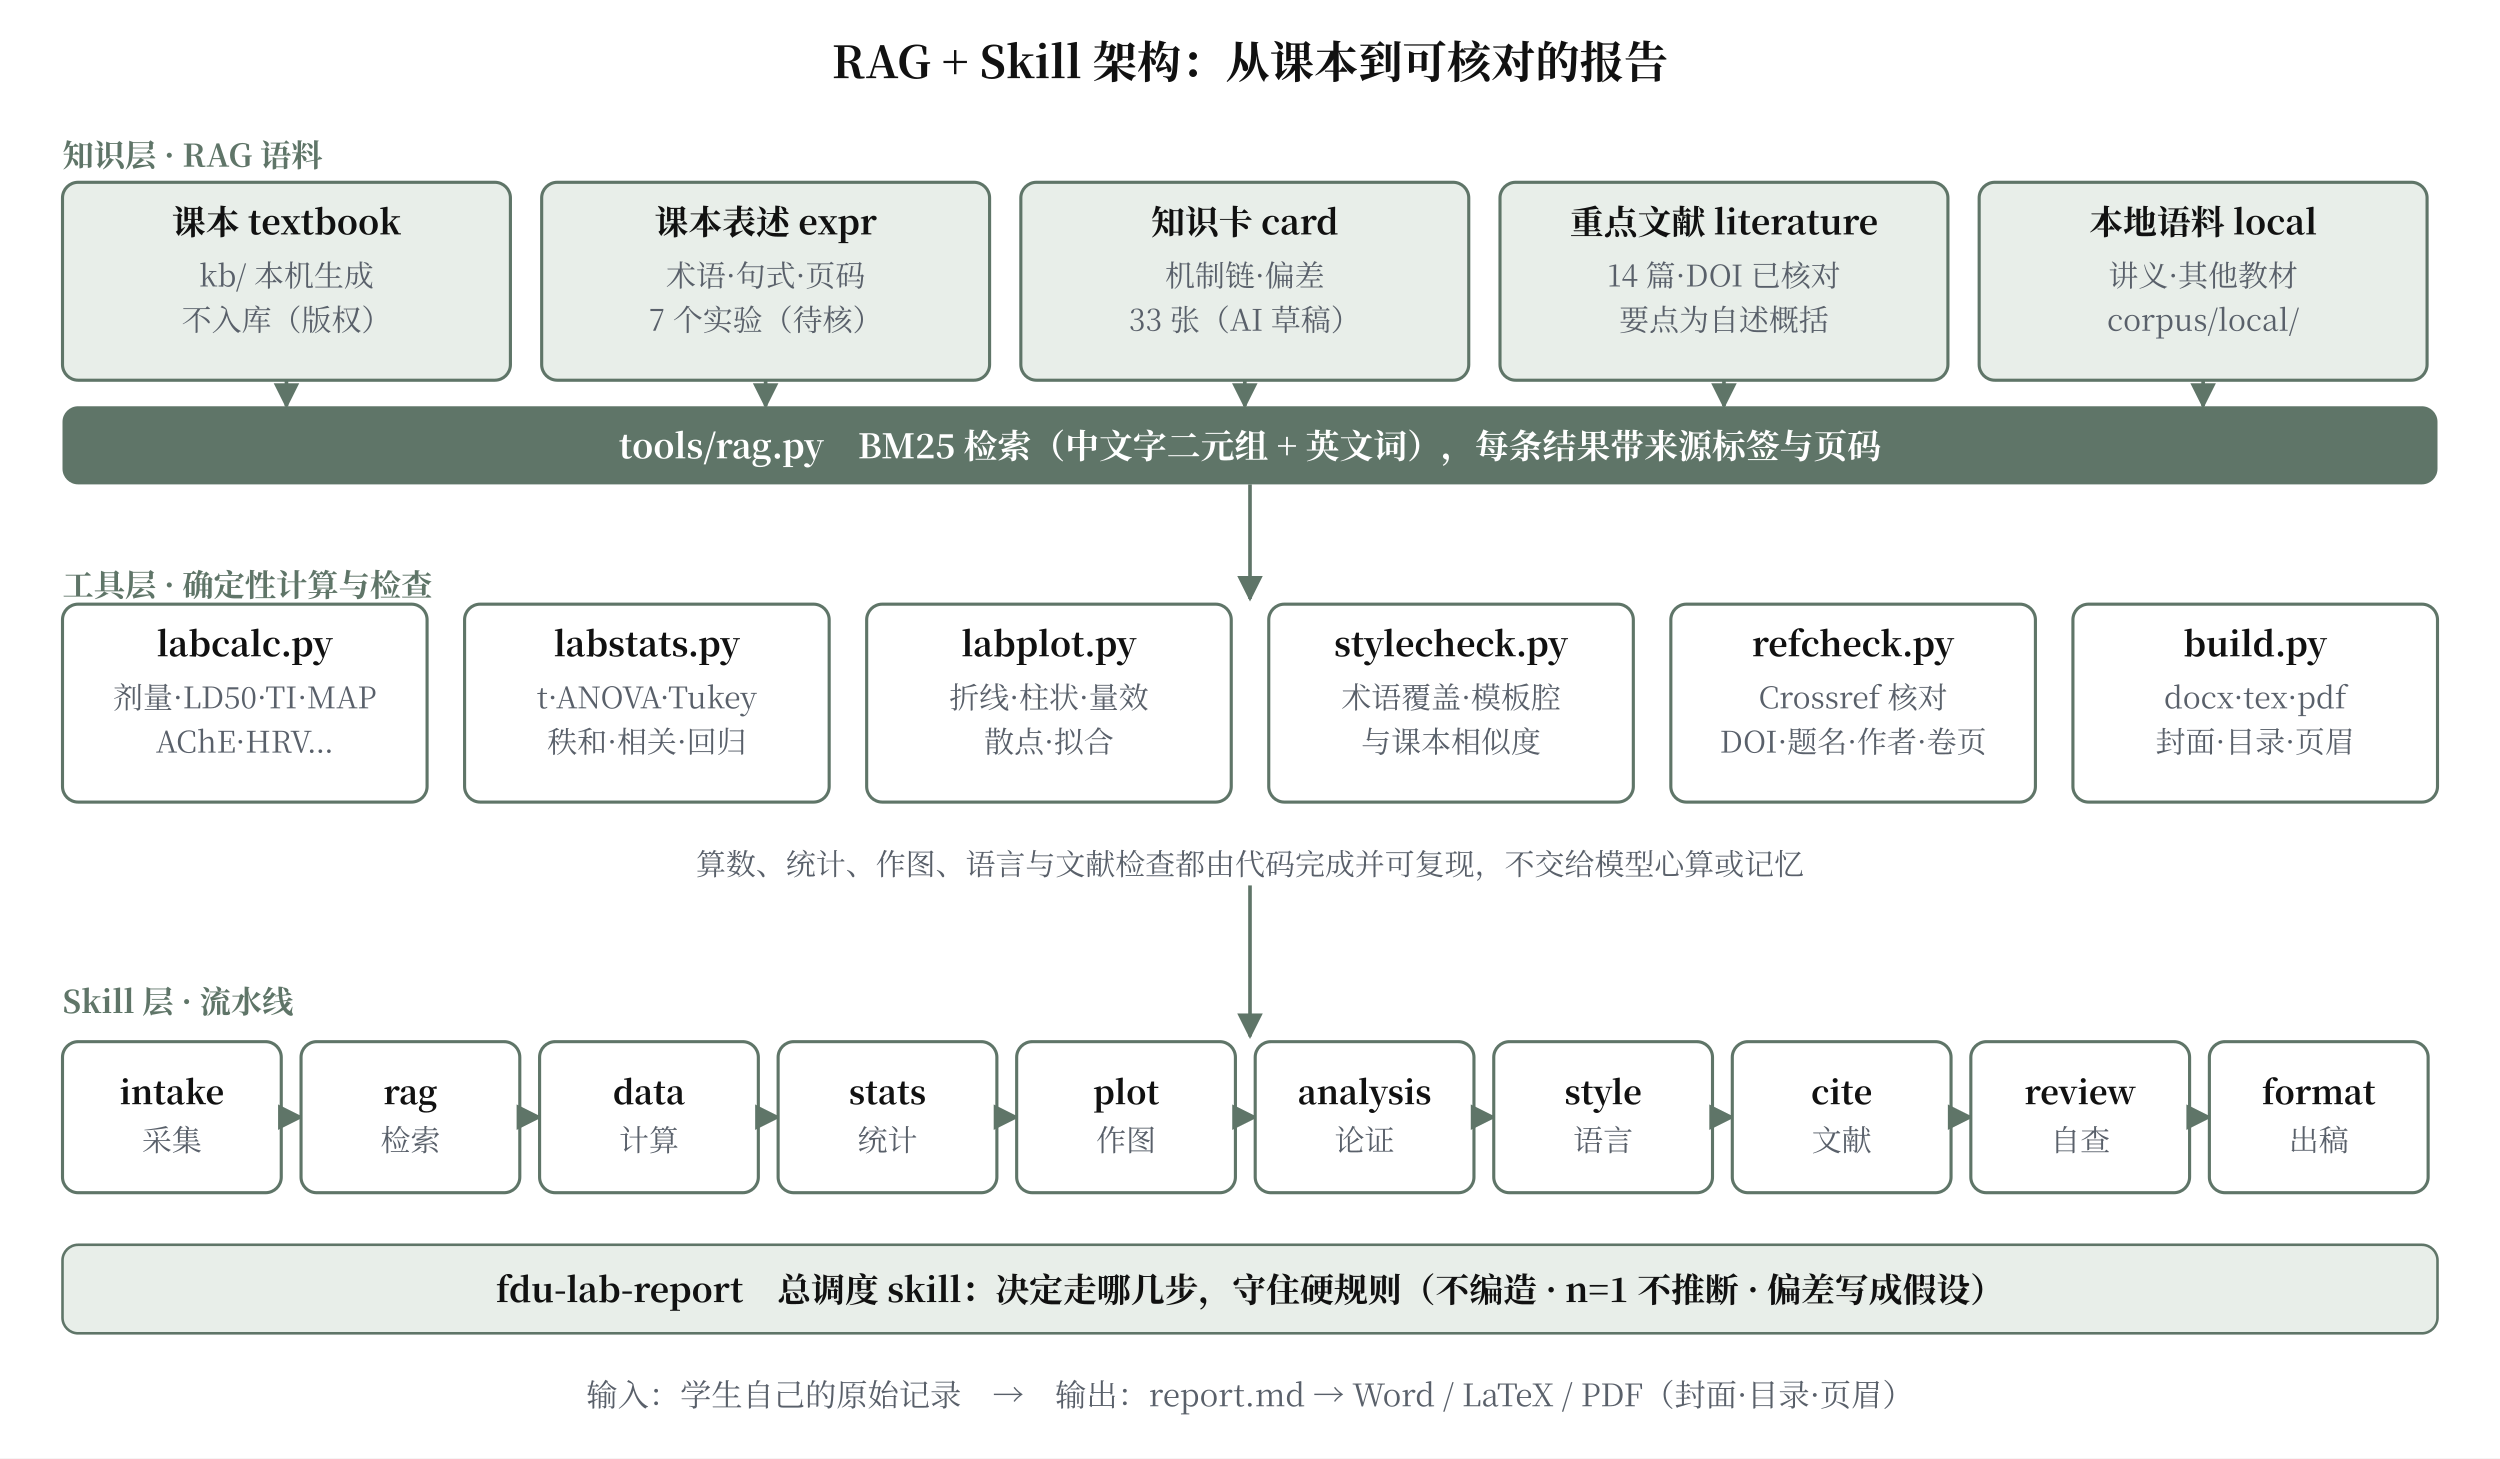
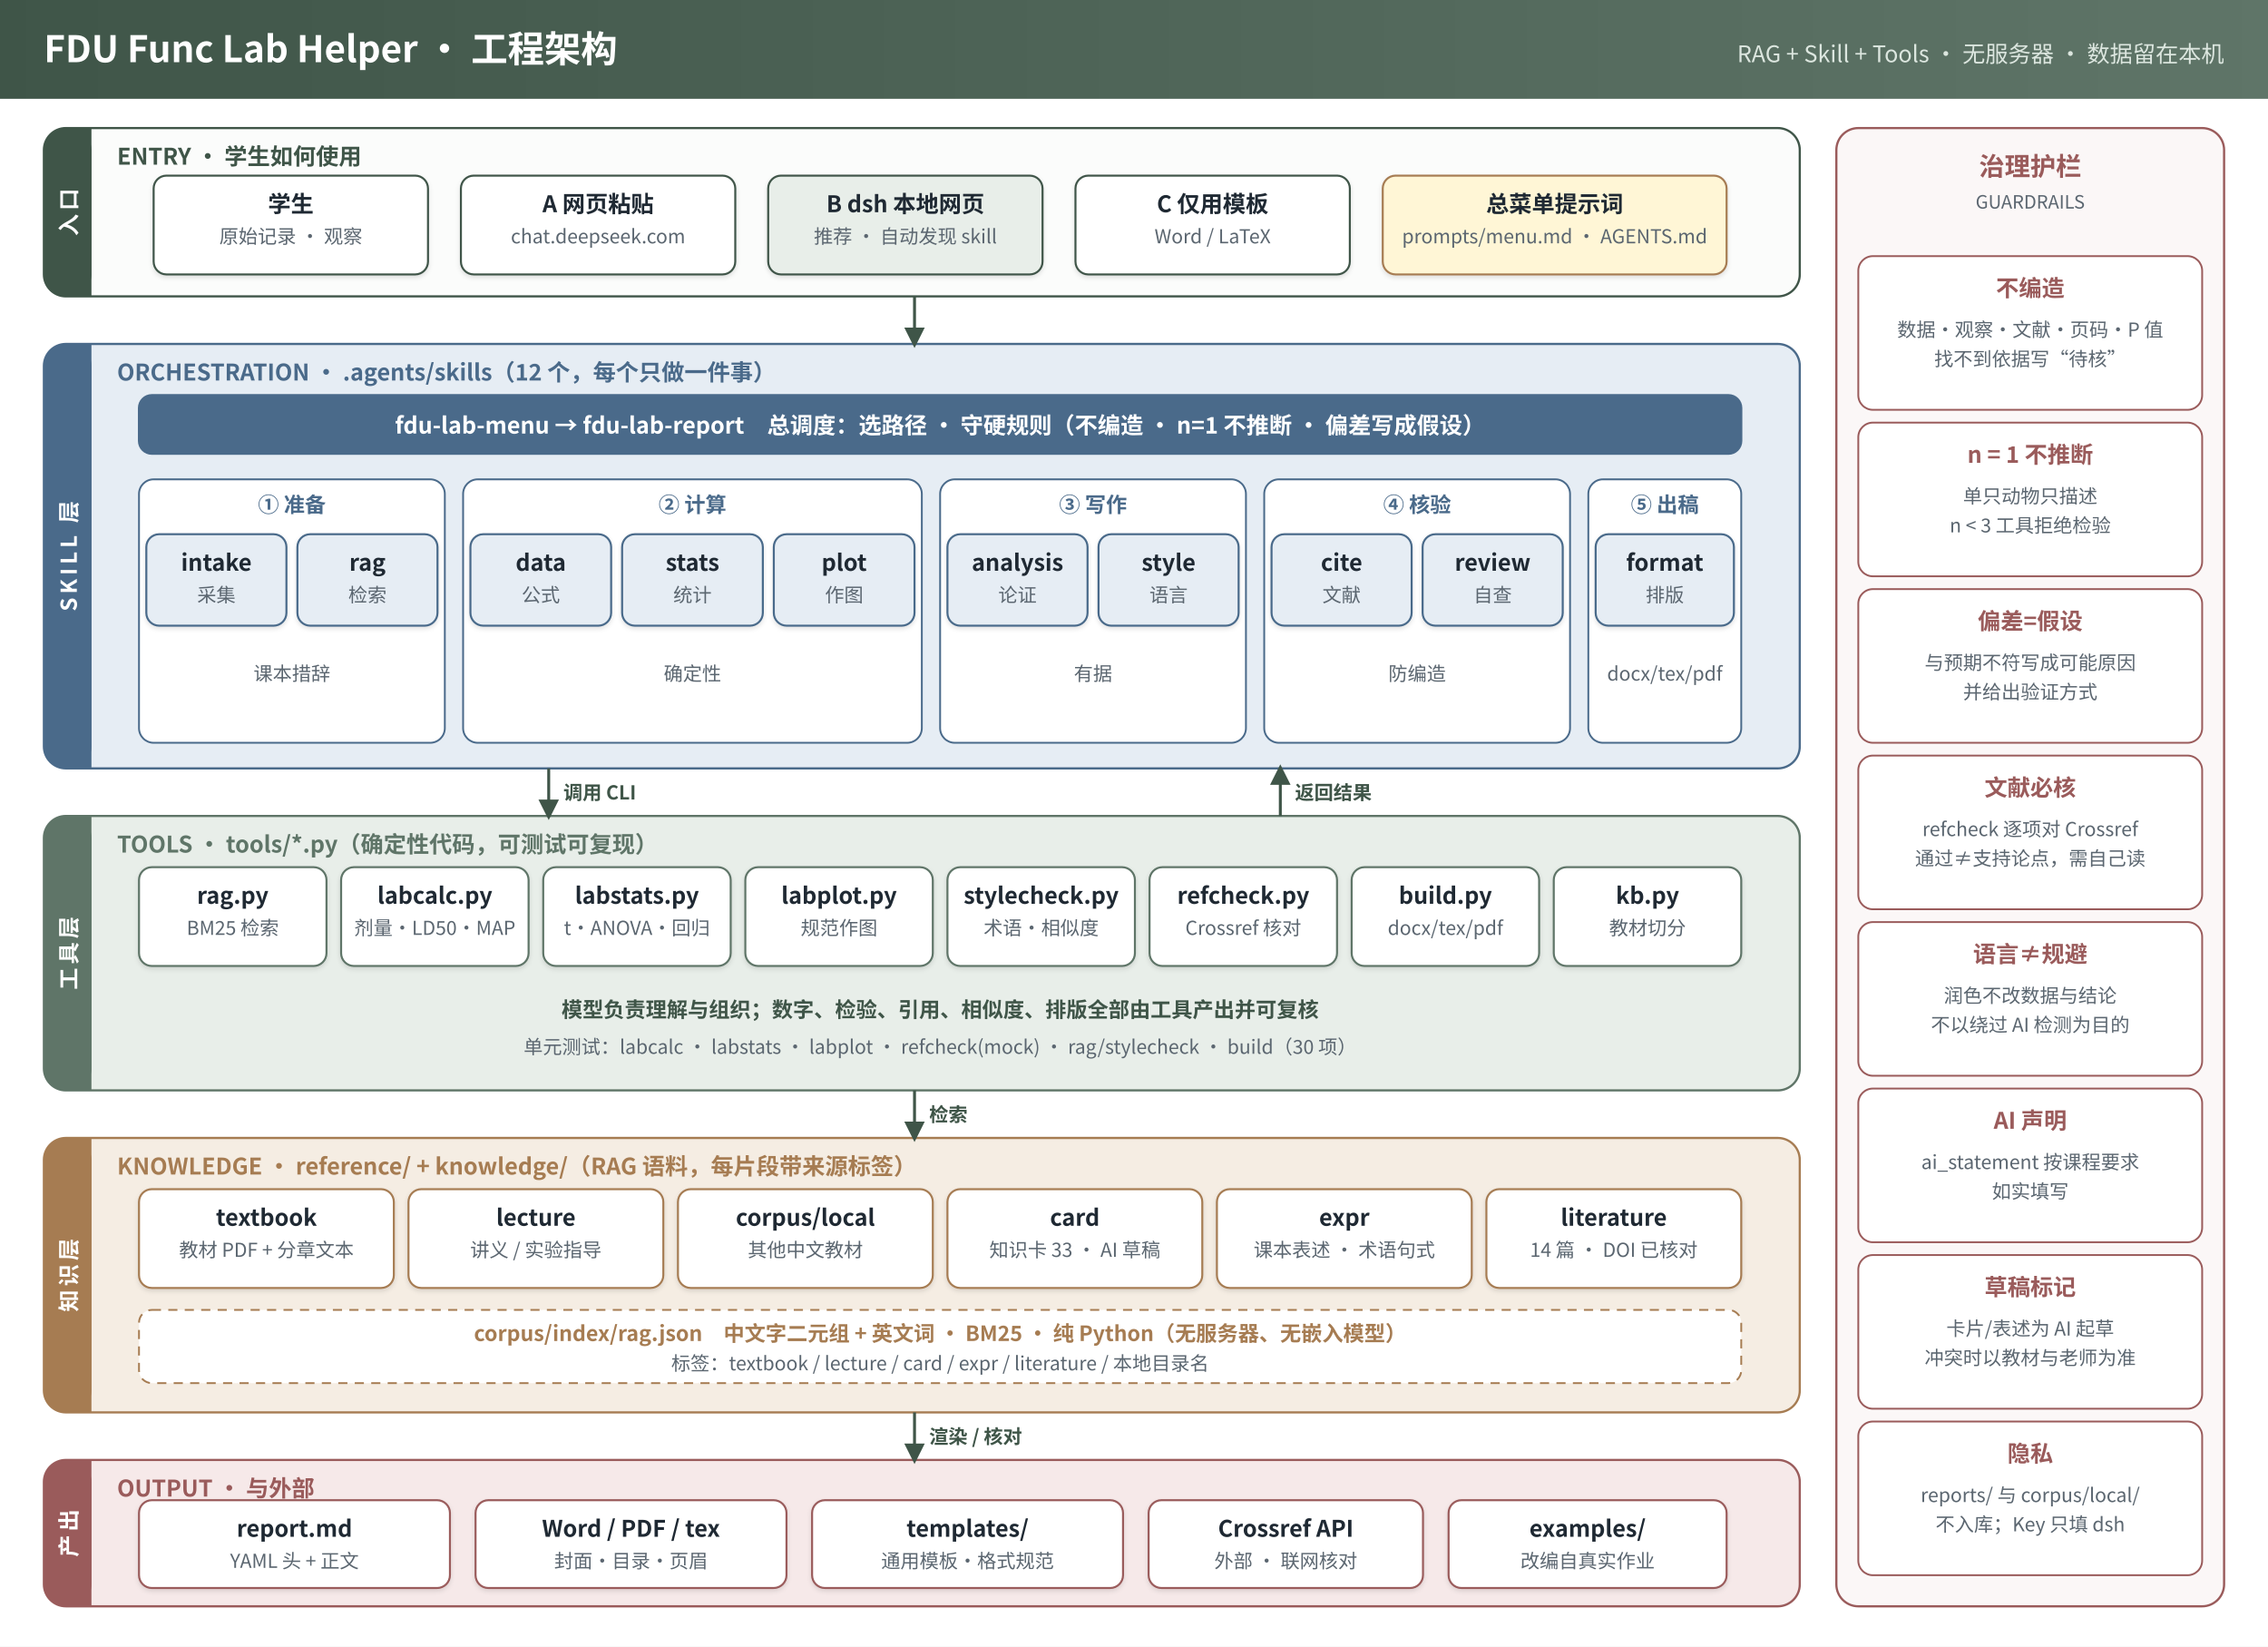
- <svg xmlns="http://www.w3.org/2000/svg" viewBox="0 0 960 560" font-family="'Noto Serif CJK SC','Songti SC','SimSun',serif" font-size="13">
+ <svg xmlns="http://www.w3.org/2000/svg" viewBox="0 0 1240 900" font-family="'Noto Sans CJK SC','PingFang SC','Microsoft YaHei',sans-serif">
  <defs>
-     <marker id="ar" viewBox="0 0 10 10" refX="9" refY="5" markerWidth="7" markerHeight="7" orient="auto">
-       <path d="M0 0L10 5L0 10z" fill="#5F7568" />
+     <marker id="ar" viewBox="0 0 10 10" refX="8" refY="5" markerWidth="7" markerHeight="7" orient="auto">
+       <path d="M0 0L10 5L0 10z" fill="#3F5548" />
    </marker>
+     <filter id="sh" x="-5%" y="-5%" width="110%" height="120%">
+       <feDropShadow dx="0" dy="1.2" stdDeviation="1.2" flood-color="#000" flood-opacity="0.12" />
+     </filter>
+     <linearGradient id="hd" x1="0" x2="1">
+       <stop offset="0" stop-color="#3F5548" />
+       <stop offset="1" stop-color="#5F7568" />
+     </linearGradient>
  </defs>
-   <rect width="960" height="560" fill="#fff" />
-   <text x="480" y="30" text-anchor="middle" font-size="17" font-weight="700" fill="#111">RAG + Skill 架构：从课本到可核对的报告</text>
-   <text x="24" y="64" font-size="12" font-weight="700" fill="#5F7568">知识层 · RAG 语料</text>
-   <text x="24" y="229" font-size="12" font-weight="700" fill="#5F7568">工具层 · 确定性计算与检查</text>
-   <text x="24" y="389" font-size="12" font-weight="700" fill="#5F7568">Skill 层 · 流水线</text>
-   <rect x="24" y="70" width="172" height="76" rx="6" fill="#E8EEE9" stroke="#5F7568" stroke-width="1.2" />
-   <text x="110.0" y="90" text-anchor="middle" font-weight="700" fill="#111">课本 textbook</text>
-   <text x="110.0" y="110" text-anchor="middle" font-size="11.5" fill="#59606A">kb/ 本机生成</text>
-   <text x="110.0" y="127" text-anchor="middle" font-size="11.5" fill="#59606A">不入库（版权）</text>
-   <rect x="208" y="70" width="172" height="76" rx="6" fill="#E8EEE9" stroke="#5F7568" stroke-width="1.2" />
-   <text x="294.0" y="90" text-anchor="middle" font-weight="700" fill="#111">课本表述 expr</text>
-   <text x="294.0" y="110" text-anchor="middle" font-size="11.5" fill="#59606A">术语·句式·页码</text>
-   <text x="294.0" y="127" text-anchor="middle" font-size="11.5" fill="#59606A">7 个实验（待核）</text>
-   <rect x="392" y="70" width="172" height="76" rx="6" fill="#E8EEE9" stroke="#5F7568" stroke-width="1.2" />
-   <text x="478.0" y="90" text-anchor="middle" font-weight="700" fill="#111">知识卡 card</text>
-   <text x="478.0" y="110" text-anchor="middle" font-size="11.5" fill="#59606A">机制链·偏差</text>
-   <text x="478.0" y="127" text-anchor="middle" font-size="11.5" fill="#59606A">33 张（AI 草稿）</text>
-   <rect x="576" y="70" width="172" height="76" rx="6" fill="#E8EEE9" stroke="#5F7568" stroke-width="1.2" />
-   <text x="662.0" y="90" text-anchor="middle" font-weight="700" fill="#111">重点文献 literature</text>
-   <text x="662.0" y="110" text-anchor="middle" font-size="11.5" fill="#59606A">14 篇·DOI 已核对</text>
-   <text x="662.0" y="127" text-anchor="middle" font-size="11.5" fill="#59606A">要点为自述概括</text>
-   <rect x="760" y="70" width="172" height="76" rx="6" fill="#E8EEE9" stroke="#5F7568" stroke-width="1.2" />
-   <text x="846.0" y="90" text-anchor="middle" font-weight="700" fill="#111">本地语料 local</text>
-   <text x="846.0" y="110" text-anchor="middle" font-size="11.5" fill="#59606A">讲义·其他教材</text>
-   <text x="846.0" y="127" text-anchor="middle" font-size="11.5" fill="#59606A">corpus/local/</text>
-   <rect x="24" y="156" width="912" height="30" rx="6" fill="#5F7568" />
-   <text x="480" y="176" text-anchor="middle" fill="#fff" font-weight="700">tools/rag.py　BM25 检索（中文字二元组 + 英文词），每条结果带来源标签与页码</text>
-   <line x1="110" y1="146" x2="110" y2="156" stroke="#5F7568" stroke-width="1.4" marker-end="url(#ar)" />
-   <line x1="294" y1="146" x2="294" y2="156" stroke="#5F7568" stroke-width="1.4" marker-end="url(#ar)" />
-   <line x1="478" y1="146" x2="478" y2="156" stroke="#5F7568" stroke-width="1.4" marker-end="url(#ar)" />
-   <line x1="662" y1="146" x2="662" y2="156" stroke="#5F7568" stroke-width="1.4" marker-end="url(#ar)" />
-   <line x1="846" y1="146" x2="846" y2="156" stroke="#5F7568" stroke-width="1.4" marker-end="url(#ar)" />
-   <rect x="24" y="232" width="140" height="76" rx="6" fill="#fff" stroke="#5F7568" stroke-width="1.2" />
-   <text x="94.0" y="252" text-anchor="middle" font-weight="700" fill="#111">labcalc.py</text>
-   <text x="94.0" y="272" text-anchor="middle" font-size="11.5" fill="#59606A">剂量·LD50·TI·MAP</text>
-   <text x="94.0" y="289" text-anchor="middle" font-size="11.5" fill="#59606A">AChE·HRV…</text>
-   <rect x="178.4" y="232" width="140" height="76" rx="6" fill="#fff" stroke="#5F7568" stroke-width="1.2" />
-   <text x="248.4" y="252" text-anchor="middle" font-weight="700" fill="#111">labstats.py</text>
-   <text x="248.4" y="272" text-anchor="middle" font-size="11.5" fill="#59606A">t·ANOVA·Tukey</text>
-   <text x="248.4" y="289" text-anchor="middle" font-size="11.5" fill="#59606A">秩和·相关·回归</text>
-   <rect x="332.8" y="232" width="140" height="76" rx="6" fill="#fff" stroke="#5F7568" stroke-width="1.2" />
-   <text x="402.8" y="252" text-anchor="middle" font-weight="700" fill="#111">labplot.py</text>
-   <text x="402.8" y="272" text-anchor="middle" font-size="11.5" fill="#59606A">折线·柱状·量效</text>
-   <text x="402.8" y="289" text-anchor="middle" font-size="11.5" fill="#59606A">散点·拟合</text>
-   <rect x="487.2" y="232" width="140" height="76" rx="6" fill="#fff" stroke="#5F7568" stroke-width="1.2" />
-   <text x="557.2" y="252" text-anchor="middle" font-weight="700" fill="#111">stylecheck.py</text>
-   <text x="557.2" y="272" text-anchor="middle" font-size="11.5" fill="#59606A">术语覆盖·模板腔</text>
-   <text x="557.2" y="289" text-anchor="middle" font-size="11.5" fill="#59606A">与课本相似度</text>
-   <rect x="641.6" y="232" width="140" height="76" rx="6" fill="#fff" stroke="#5F7568" stroke-width="1.2" />
-   <text x="711.6" y="252" text-anchor="middle" font-weight="700" fill="#111">refcheck.py</text>
-   <text x="711.6" y="272" text-anchor="middle" font-size="11.5" fill="#59606A">Crossref 核对</text>
-   <text x="711.6" y="289" text-anchor="middle" font-size="11.5" fill="#59606A">DOI·题名·作者·卷页</text>
-   <rect x="796.0" y="232" width="140" height="76" rx="6" fill="#fff" stroke="#5F7568" stroke-width="1.2" />
-   <text x="866.0" y="252" text-anchor="middle" font-weight="700" fill="#111">build.py</text>
-   <text x="866.0" y="272" text-anchor="middle" font-size="11.5" fill="#59606A">docx·tex·pdf</text>
-   <text x="866.0" y="289" text-anchor="middle" font-size="11.5" fill="#59606A">封面·目录·页眉</text>
-   <text x="480" y="336" text-anchor="middle" font-size="11.5" fill="#59606A">算数、统计、作图、语言与文献检查都由代码完成并可复现，不交给模型心算或记忆</text>
-   <rect x="24" y="400" width="84" height="58" rx="6" fill="#fff" stroke="#5F7568" stroke-width="1.2" />
-   <text x="66.0" y="424" text-anchor="middle" font-weight="700" font-size="12.5" fill="#111">intake</text>
-   <text x="66.0" y="442" text-anchor="middle" font-size="11.5" fill="#59606A">采集</text>
-   <line x1="108" y1="429" x2="115.6" y2="429" stroke="#5F7568" stroke-width="1.4" marker-end="url(#ar)" />
-   <rect x="115.6" y="400" width="84" height="58" rx="6" fill="#fff" stroke="#5F7568" stroke-width="1.2" />
-   <text x="157.6" y="424" text-anchor="middle" font-weight="700" font-size="12.5" fill="#111">rag</text>
-   <text x="157.6" y="442" text-anchor="middle" font-size="11.5" fill="#59606A">检索</text>
-   <line x1="199.6" y1="429" x2="207.2" y2="429" stroke="#5F7568" stroke-width="1.4" marker-end="url(#ar)" />
-   <rect x="207.2" y="400" width="84" height="58" rx="6" fill="#fff" stroke="#5F7568" stroke-width="1.2" />
-   <text x="249.2" y="424" text-anchor="middle" font-weight="700" font-size="12.5" fill="#111">data</text>
-   <text x="249.2" y="442" text-anchor="middle" font-size="11.5" fill="#59606A">计算</text>
-   <line x1="291.2" y1="429" x2="298.8" y2="429" stroke="#5F7568" stroke-width="1.4" marker-end="url(#ar)" />
-   <rect x="298.8" y="400" width="84" height="58" rx="6" fill="#fff" stroke="#5F7568" stroke-width="1.2" />
-   <text x="340.8" y="424" text-anchor="middle" font-weight="700" font-size="12.5" fill="#111">stats</text>
-   <text x="340.8" y="442" text-anchor="middle" font-size="11.5" fill="#59606A">统计</text>
-   <line x1="382.8" y1="429" x2="390.4" y2="429" stroke="#5F7568" stroke-width="1.4" marker-end="url(#ar)" />
-   <rect x="390.4" y="400" width="84" height="58" rx="6" fill="#fff" stroke="#5F7568" stroke-width="1.2" />
-   <text x="432.4" y="424" text-anchor="middle" font-weight="700" font-size="12.5" fill="#111">plot</text>
-   <text x="432.4" y="442" text-anchor="middle" font-size="11.5" fill="#59606A">作图</text>
-   <line x1="474.4" y1="429" x2="482.0" y2="429" stroke="#5F7568" stroke-width="1.4" marker-end="url(#ar)" />
-   <rect x="482.0" y="400" width="84" height="58" rx="6" fill="#fff" stroke="#5F7568" stroke-width="1.2" />
-   <text x="524.0" y="424" text-anchor="middle" font-weight="700" font-size="12.5" fill="#111">analysis</text>
-   <text x="524.0" y="442" text-anchor="middle" font-size="11.5" fill="#59606A">论证</text>
-   <line x1="566.0" y1="429" x2="573.6" y2="429" stroke="#5F7568" stroke-width="1.4" marker-end="url(#ar)" />
-   <rect x="573.6" y="400" width="84" height="58" rx="6" fill="#fff" stroke="#5F7568" stroke-width="1.2" />
-   <text x="615.6" y="424" text-anchor="middle" font-weight="700" font-size="12.5" fill="#111">style</text>
-   <text x="615.6" y="442" text-anchor="middle" font-size="11.5" fill="#59606A">语言</text>
-   <line x1="657.6" y1="429" x2="665.2" y2="429" stroke="#5F7568" stroke-width="1.4" marker-end="url(#ar)" />
-   <rect x="665.2" y="400" width="84" height="58" rx="6" fill="#fff" stroke="#5F7568" stroke-width="1.2" />
-   <text x="707.2" y="424" text-anchor="middle" font-weight="700" font-size="12.5" fill="#111">cite</text>
-   <text x="707.2" y="442" text-anchor="middle" font-size="11.5" fill="#59606A">文献</text>
-   <line x1="749.2" y1="429" x2="756.8" y2="429" stroke="#5F7568" stroke-width="1.4" marker-end="url(#ar)" />
-   <rect x="756.8" y="400" width="84" height="58" rx="6" fill="#fff" stroke="#5F7568" stroke-width="1.2" />
-   <text x="798.8" y="424" text-anchor="middle" font-weight="700" font-size="12.5" fill="#111">review</text>
-   <text x="798.8" y="442" text-anchor="middle" font-size="11.5" fill="#59606A">自查</text>
-   <line x1="840.8" y1="429" x2="848.4" y2="429" stroke="#5F7568" stroke-width="1.4" marker-end="url(#ar)" />
-   <rect x="848.4" y="400" width="84" height="58" rx="6" fill="#fff" stroke="#5F7568" stroke-width="1.2" />
-   <text x="890.4" y="424" text-anchor="middle" font-weight="700" font-size="12.5" fill="#111">format</text>
-   <text x="890.4" y="442" text-anchor="middle" font-size="11.5" fill="#59606A">出稿</text>
-   <rect x="24" y="478" width="912" height="34" rx="6" fill="#E8EEE9" stroke="#5F7568" />
-   <text x="480" y="500" text-anchor="middle" font-weight="700" fill="#111">fdu-lab-report　总调度 skill：决定走哪几步，守住硬规则（不编造 · n=1 不推断 · 偏差写成假设）</text>
-   <text x="480" y="540" text-anchor="middle" font-size="12" fill="#59606A">输入：学生自己的原始记录　→　输出：report.md → Word / LaTeX / PDF（封面·目录·页眉）</text>
-   <line x1="480" y1="186" x2="480" y2="230" stroke="#5F7568" stroke-width="1.4" marker-end="url(#ar)" />
-   <line x1="480" y1="340" x2="480" y2="398" stroke="#5F7568" stroke-width="1.4" marker-end="url(#ar)" />
+   <rect x="0" y="0" width="1240" height="900" rx="0" fill="#FFFFFF" stroke="#FFFFFF" stroke-width="0" />
+   <rect x="0" y="0" width="1240" height="54" rx="0" fill="url(#hd)" stroke="none" stroke-width="0" />
+   <text x="24" y="34" font-size="20" fill="#fff" font-weight="700" text-anchor="start">FDU Func Lab Helper · 工程架构</text>
+   <text x="1216" y="34" font-size="12.5" fill="#DCE6DF" font-weight="400" text-anchor="end">RAG + Skill + Tools · 无服务器 · 数据留在本机</text>
+   <rect x="24" y="70" width="960" height="92" rx="12" fill="#FBFCFB" stroke="#3F5548" stroke-width="1.2" />
+   <rect x="24" y="70" width="26" height="92" rx="12" fill="#3F5548" />
+   <rect x="38" y="70" width="12" height="92" fill="#3F5548" />
+   <text transform="translate(42,116.0) rotate(-90)" font-size="12" fill="#fff" font-weight="700" text-anchor="middle" letter-spacing="2">入口</text>
+   <text x="64" y="90" font-size="12.5" fill="#3F5548" font-weight="700" text-anchor="start">ENTRY · 学生如何使用</text>
+   <rect x="84" y="96" width="150" height="54" rx="7" fill="#fff" stroke="#3F5548" stroke-width="1.1" filter="url(#sh)" />
+   <text x="159.0" y="116" font-size="12.5" fill="#1F2933" font-weight="700" text-anchor="middle">学生</text>
+   <text x="159.0" y="133" font-size="10.5" fill="#5B6670" font-weight="400" text-anchor="middle">原始记录 · 观察</text>
+   <rect x="252" y="96" width="150" height="54" rx="7" fill="#fff" stroke="#3F5548" stroke-width="1.1" filter="url(#sh)" />
+   <text x="327.0" y="116" font-size="12.5" fill="#1F2933" font-weight="700" text-anchor="middle">A 网页粘贴</text>
+   <text x="327.0" y="133" font-size="10.5" fill="#5B6670" font-weight="400" text-anchor="middle">chat.deepseek.com</text>
+   <rect x="420" y="96" width="150" height="54" rx="7" fill="#E8EEE9" stroke="#3F5548" stroke-width="1.1" filter="url(#sh)" />
+   <text x="495.0" y="116" font-size="12.5" fill="#1F2933" font-weight="700" text-anchor="middle">B dsh 本地网页</text>
+   <text x="495.0" y="133" font-size="10.5" fill="#5B6670" font-weight="400" text-anchor="middle">推荐 · 自动发现 skill</text>
+   <rect x="588" y="96" width="150" height="54" rx="7" fill="#fff" stroke="#3F5548" stroke-width="1.1" filter="url(#sh)" />
+   <text x="663.0" y="116" font-size="12.5" fill="#1F2933" font-weight="700" text-anchor="middle">C 仅用模板</text>
+   <text x="663.0" y="133" font-size="10.5" fill="#5B6670" font-weight="400" text-anchor="middle">Word / LaTeX</text>
+   <rect x="756" y="96" width="188" height="54" rx="7" fill="#FFF6D6" stroke="#A67C52" stroke-width="1.1" filter="url(#sh)" />
+   <text x="850.0" y="116" font-size="12.5" fill="#1F2933" font-weight="700" text-anchor="middle">总菜单提示词</text>
+   <text x="850.0" y="133" font-size="10.5" fill="#5B6670" font-weight="400" text-anchor="middle">prompts/menu.md · AGENTS.md</text>
+   <rect x="24" y="188" width="960" height="232" rx="12" fill="#E6EDF4" stroke="#4A6A8A" stroke-width="1.2" />
+   <rect x="24" y="188" width="26" height="232" rx="12" fill="#4A6A8A" />
+   <rect x="38" y="188" width="12" height="232" fill="#4A6A8A" />
+   <text transform="translate(42,304.0) rotate(-90)" font-size="12" fill="#fff" font-weight="700" text-anchor="middle" letter-spacing="2">SKILL 层</text>
+   <text x="64" y="208" font-size="12.5" fill="#4A6A8A" font-weight="700" text-anchor="start">ORCHESTRATION · .agents/skills（12 个，每个只做一件事）</text>
+   <rect x="76" y="216" width="876" height="32" rx="7" fill="#4A6A8A" stroke="#4A6A8A" stroke-width="1.2" />
+   <text x="514.0" y="237" font-size="12.5" fill="#fff" font-weight="700" text-anchor="middle">fdu-lab-menu → fdu-lab-report　总调度：选路径 · 守硬规则（不编造 · n=1 不推断 · 偏差写成假设）</text>
+   <rect x="76" y="262" width="167.2" height="144" rx="8" fill="#fff" stroke="#4A6A8A" stroke-width="1" />
+   <text x="159.6" y="280" font-size="11.5" fill="#4A6A8A" font-weight="700" text-anchor="middle">① 准备</text>
+   <rect x="80.0" y="292" width="76.6" height="50" rx="7" fill="#E6EDF4" stroke="#4A6A8A" stroke-width="1.1" filter="url(#sh)" />
+   <text x="118.3" y="312" font-size="12.5" fill="#1F2933" font-weight="700" text-anchor="middle">intake</text>
+   <text x="118.3" y="329" font-size="10.5" fill="#5B6670" font-weight="400" text-anchor="middle">采集</text>
+   <rect x="162.6" y="292" width="76.6" height="50" rx="7" fill="#E6EDF4" stroke="#4A6A8A" stroke-width="1.1" filter="url(#sh)" />
+   <text x="200.9" y="312" font-size="12.5" fill="#1F2933" font-weight="700" text-anchor="middle">rag</text>
+   <text x="200.9" y="329" font-size="10.5" fill="#5B6670" font-weight="400" text-anchor="middle">检索</text>
+   <text x="159.6" y="372" font-size="10.5" fill="#5B6670" font-weight="400" text-anchor="middle">课本措辞</text>
+   <text x="159.6" y="390" font-size="10" fill="#1F2933" font-weight="400" text-anchor="middle" />
+   <rect x="253.2" y="262" width="250.8" height="144" rx="8" fill="#fff" stroke="#4A6A8A" stroke-width="1" />
+   <text x="378.6" y="280" font-size="11.5" fill="#4A6A8A" font-weight="700" text-anchor="middle">② 计算</text>
+   <rect x="257.2" y="292" width="76.933" height="50" rx="7" fill="#E6EDF4" stroke="#4A6A8A" stroke-width="1.1" filter="url(#sh)" />
+   <text x="295.667" y="312" font-size="12.5" fill="#1F2933" font-weight="700" text-anchor="middle">data</text>
+   <text x="295.667" y="329" font-size="10.5" fill="#5B6670" font-weight="400" text-anchor="middle">公式</text>
+   <rect x="340.133" y="292" width="76.933" height="50" rx="7" fill="#E6EDF4" stroke="#4A6A8A" stroke-width="1.1" filter="url(#sh)" />
+   <text x="378.6" y="312" font-size="12.5" fill="#1F2933" font-weight="700" text-anchor="middle">stats</text>
+   <text x="378.6" y="329" font-size="10.5" fill="#5B6670" font-weight="400" text-anchor="middle">统计</text>
+   <rect x="423.067" y="292" width="76.933" height="50" rx="7" fill="#E6EDF4" stroke="#4A6A8A" stroke-width="1.1" filter="url(#sh)" />
+   <text x="461.533" y="312" font-size="12.5" fill="#1F2933" font-weight="700" text-anchor="middle">plot</text>
+   <text x="461.533" y="329" font-size="10.5" fill="#5B6670" font-weight="400" text-anchor="middle">作图</text>
+   <text x="378.6" y="372" font-size="10.5" fill="#5B6670" font-weight="400" text-anchor="middle">确定性</text>
+   <text x="378.6" y="390" font-size="10" fill="#1F2933" font-weight="400" text-anchor="middle" />
+   <rect x="514.0" y="262" width="167.2" height="144" rx="8" fill="#fff" stroke="#4A6A8A" stroke-width="1" />
+   <text x="597.6" y="280" font-size="11.5" fill="#4A6A8A" font-weight="700" text-anchor="middle">③ 写作</text>
+   <rect x="518.0" y="292" width="76.6" height="50" rx="7" fill="#E6EDF4" stroke="#4A6A8A" stroke-width="1.1" filter="url(#sh)" />
+   <text x="556.3" y="312" font-size="12.5" fill="#1F2933" font-weight="700" text-anchor="middle">analysis</text>
+   <text x="556.3" y="329" font-size="10.5" fill="#5B6670" font-weight="400" text-anchor="middle">论证</text>
+   <rect x="600.6" y="292" width="76.6" height="50" rx="7" fill="#E6EDF4" stroke="#4A6A8A" stroke-width="1.1" filter="url(#sh)" />
+   <text x="638.9" y="312" font-size="12.5" fill="#1F2933" font-weight="700" text-anchor="middle">style</text>
+   <text x="638.9" y="329" font-size="10.5" fill="#5B6670" font-weight="400" text-anchor="middle">语言</text>
+   <text x="597.6" y="372" font-size="10.5" fill="#5B6670" font-weight="400" text-anchor="middle">有据</text>
+   <text x="597.6" y="390" font-size="10" fill="#1F2933" font-weight="400" text-anchor="middle" />
+   <rect x="691.2" y="262" width="167.2" height="144" rx="8" fill="#fff" stroke="#4A6A8A" stroke-width="1" />
+   <text x="774.8" y="280" font-size="11.5" fill="#4A6A8A" font-weight="700" text-anchor="middle">④ 核验</text>
+   <rect x="695.2" y="292" width="76.6" height="50" rx="7" fill="#E6EDF4" stroke="#4A6A8A" stroke-width="1.1" filter="url(#sh)" />
+   <text x="733.5" y="312" font-size="12.5" fill="#1F2933" font-weight="700" text-anchor="middle">cite</text>
+   <text x="733.5" y="329" font-size="10.5" fill="#5B6670" font-weight="400" text-anchor="middle">文献</text>
+   <rect x="777.8" y="292" width="76.6" height="50" rx="7" fill="#E6EDF4" stroke="#4A6A8A" stroke-width="1.1" filter="url(#sh)" />
+   <text x="816.1" y="312" font-size="12.5" fill="#1F2933" font-weight="700" text-anchor="middle">review</text>
+   <text x="816.1" y="329" font-size="10.5" fill="#5B6670" font-weight="400" text-anchor="middle">自查</text>
+   <text x="774.8" y="372" font-size="10.5" fill="#5B6670" font-weight="400" text-anchor="middle">防编造</text>
+   <text x="774.8" y="390" font-size="10" fill="#1F2933" font-weight="400" text-anchor="middle" />
+   <rect x="868.4" y="262" width="83.6" height="144" rx="8" fill="#fff" stroke="#4A6A8A" stroke-width="1" />
+   <text x="910.2" y="280" font-size="11.5" fill="#4A6A8A" font-weight="700" text-anchor="middle">⑤ 出稿</text>
+   <rect x="872.4" y="292" width="75.6" height="50" rx="7" fill="#E6EDF4" stroke="#4A6A8A" stroke-width="1.1" filter="url(#sh)" />
+   <text x="910.2" y="312" font-size="12.5" fill="#1F2933" font-weight="700" text-anchor="middle">format</text>
+   <text x="910.2" y="329" font-size="10.5" fill="#5B6670" font-weight="400" text-anchor="middle">排版</text>
+   <text x="910.2" y="372" font-size="10.5" fill="#5B6670" font-weight="400" text-anchor="middle">docx/tex/pdf</text>
+   <text x="910.2" y="390" font-size="10" fill="#1F2933" font-weight="400" text-anchor="middle" />
+   <rect x="24" y="446" width="960" height="150" rx="12" fill="#E8EEE9" stroke="#5F7568" stroke-width="1.2" />
+   <rect x="24" y="446" width="26" height="150" rx="12" fill="#5F7568" />
+   <rect x="38" y="446" width="12" height="150" fill="#5F7568" />
+   <text transform="translate(42,521.0) rotate(-90)" font-size="12" fill="#fff" font-weight="700" text-anchor="middle" letter-spacing="2">工具层</text>
+   <text x="64" y="466" font-size="12.5" fill="#5F7568" font-weight="700" text-anchor="start">TOOLS · tools/*.py（确定性代码，可测试可复现）</text>
+   <rect x="76.0" y="474" width="102.5" height="54" rx="7" fill="#fff" stroke="#5F7568" stroke-width="1.1" filter="url(#sh)" />
+   <text x="127.25" y="494" font-size="12.5" fill="#1F2933" font-weight="700" text-anchor="middle">rag.py</text>
+   <text x="127.25" y="511" font-size="10.5" fill="#5B6670" font-weight="400" text-anchor="middle">BM25 检索</text>
+   <rect x="186.5" y="474" width="102.5" height="54" rx="7" fill="#fff" stroke="#5F7568" stroke-width="1.1" filter="url(#sh)" />
+   <text x="237.75" y="494" font-size="12.5" fill="#1F2933" font-weight="700" text-anchor="middle">labcalc.py</text>
+   <text x="237.75" y="511" font-size="10.5" fill="#5B6670" font-weight="400" text-anchor="middle">剂量·LD50·MAP</text>
+   <rect x="297.0" y="474" width="102.5" height="54" rx="7" fill="#fff" stroke="#5F7568" stroke-width="1.1" filter="url(#sh)" />
+   <text x="348.25" y="494" font-size="12.5" fill="#1F2933" font-weight="700" text-anchor="middle">labstats.py</text>
+   <text x="348.25" y="511" font-size="10.5" fill="#5B6670" font-weight="400" text-anchor="middle">t·ANOVA·回归</text>
+   <rect x="407.5" y="474" width="102.5" height="54" rx="7" fill="#fff" stroke="#5F7568" stroke-width="1.1" filter="url(#sh)" />
+   <text x="458.75" y="494" font-size="12.5" fill="#1F2933" font-weight="700" text-anchor="middle">labplot.py</text>
+   <text x="458.75" y="511" font-size="10.5" fill="#5B6670" font-weight="400" text-anchor="middle">规范作图</text>
+   <rect x="518.0" y="474" width="102.5" height="54" rx="7" fill="#fff" stroke="#5F7568" stroke-width="1.1" filter="url(#sh)" />
+   <text x="569.25" y="494" font-size="12.5" fill="#1F2933" font-weight="700" text-anchor="middle">stylecheck.py</text>
+   <text x="569.25" y="511" font-size="10.5" fill="#5B6670" font-weight="400" text-anchor="middle">术语·相似度</text>
+   <rect x="628.5" y="474" width="102.5" height="54" rx="7" fill="#fff" stroke="#5F7568" stroke-width="1.1" filter="url(#sh)" />
+   <text x="679.75" y="494" font-size="12.5" fill="#1F2933" font-weight="700" text-anchor="middle">refcheck.py</text>
+   <text x="679.75" y="511" font-size="10.5" fill="#5B6670" font-weight="400" text-anchor="middle">Crossref 核对</text>
+   <rect x="739.0" y="474" width="102.5" height="54" rx="7" fill="#fff" stroke="#5F7568" stroke-width="1.1" filter="url(#sh)" />
+   <text x="790.25" y="494" font-size="12.5" fill="#1F2933" font-weight="700" text-anchor="middle">build.py</text>
+   <text x="790.25" y="511" font-size="10.5" fill="#5B6670" font-weight="400" text-anchor="middle">docx/tex/pdf</text>
+   <rect x="849.5" y="474" width="102.5" height="54" rx="7" fill="#fff" stroke="#5F7568" stroke-width="1.1" filter="url(#sh)" />
+   <text x="900.75" y="494" font-size="12.5" fill="#1F2933" font-weight="700" text-anchor="middle">kb.py</text>
+   <text x="900.75" y="511" font-size="10.5" fill="#5B6670" font-weight="400" text-anchor="middle">教材切分</text>
+   <text x="514.0" y="556" font-size="11.5" fill="#3F5548" font-weight="600" text-anchor="middle">模型负责理解与组织；数字、检验、引用、相似度、排版全部由工具产出并可复核</text>
+   <text x="514.0" y="576" font-size="10.5" fill="#5B6670" font-weight="400" text-anchor="middle">单元测试：labcalc · labstats · labplot · refcheck(mock) · rag/stylecheck · build（30 项）</text>
+   <rect x="24" y="622" width="960" height="150" rx="12" fill="#F5EDE3" stroke="#A67C52" stroke-width="1.2" />
+   <rect x="24" y="622" width="26" height="150" rx="12" fill="#A67C52" />
+   <rect x="38" y="622" width="12" height="150" fill="#A67C52" />
+   <text transform="translate(42,697.0) rotate(-90)" font-size="12" fill="#fff" font-weight="700" text-anchor="middle" letter-spacing="2">知识层</text>
+   <text x="64" y="642" font-size="12.5" fill="#A67C52" font-weight="700" text-anchor="start">KNOWLEDGE · reference/ + knowledge/（RAG 语料，每片段带来源标签）</text>
+   <rect x="76.0" y="650" width="139.333" height="54" rx="7" fill="#fff" stroke="#A67C52" stroke-width="1.1" filter="url(#sh)" />
+   <text x="145.667" y="670" font-size="12.5" fill="#1F2933" font-weight="700" text-anchor="middle">textbook</text>
+   <text x="145.667" y="687" font-size="10.5" fill="#5B6670" font-weight="400" text-anchor="middle">教材 PDF + 分章文本</text>
+   <rect x="223.333" y="650" width="139.333" height="54" rx="7" fill="#fff" stroke="#A67C52" stroke-width="1.1" filter="url(#sh)" />
+   <text x="293.0" y="670" font-size="12.5" fill="#1F2933" font-weight="700" text-anchor="middle">lecture</text>
+   <text x="293.0" y="687" font-size="10.5" fill="#5B6670" font-weight="400" text-anchor="middle">讲义 / 实验指导</text>
+   <rect x="370.667" y="650" width="139.333" height="54" rx="7" fill="#fff" stroke="#A67C52" stroke-width="1.1" filter="url(#sh)" />
+   <text x="440.333" y="670" font-size="12.5" fill="#1F2933" font-weight="700" text-anchor="middle">corpus/local</text>
+   <text x="440.333" y="687" font-size="10.5" fill="#5B6670" font-weight="400" text-anchor="middle">其他中文教材</text>
+   <rect x="518.0" y="650" width="139.333" height="54" rx="7" fill="#fff" stroke="#A67C52" stroke-width="1.1" filter="url(#sh)" />
+   <text x="587.667" y="670" font-size="12.5" fill="#1F2933" font-weight="700" text-anchor="middle">card</text>
+   <text x="587.667" y="687" font-size="10.5" fill="#5B6670" font-weight="400" text-anchor="middle">知识卡 33 · AI 草稿</text>
+   <rect x="665.333" y="650" width="139.333" height="54" rx="7" fill="#fff" stroke="#A67C52" stroke-width="1.1" filter="url(#sh)" />
+   <text x="735.0" y="670" font-size="12.5" fill="#1F2933" font-weight="700" text-anchor="middle">expr</text>
+   <text x="735.0" y="687" font-size="10.5" fill="#5B6670" font-weight="400" text-anchor="middle">课本表述 · 术语句式</text>
+   <rect x="812.667" y="650" width="139.333" height="54" rx="7" fill="#fff" stroke="#A67C52" stroke-width="1.1" filter="url(#sh)" />
+   <text x="882.333" y="670" font-size="12.5" fill="#1F2933" font-weight="700" text-anchor="middle">literature</text>
+   <text x="882.333" y="687" font-size="10.5" fill="#5B6670" font-weight="400" text-anchor="middle">14 篇 · DOI 已核对</text>
+   <rect x="76" y="716" width="876" height="40" rx="7" fill="#fff" stroke="#A67C52" stroke-width="1" stroke-dasharray="5 4" />
+   <text x="514.0" y="733" font-size="11.5" fill="#A67C52" font-weight="700" text-anchor="middle">corpus/index/rag.json　中文字二元组 + 英文词 · BM25 · 纯 Python（无服务器、无嵌入模型）</text>
+   <text x="514.0" y="749" font-size="10.5" fill="#5B6670" font-weight="400" text-anchor="middle">标签：textbook / lecture / card / expr / literature / 本地目录名</text>
+   <rect x="24" y="798" width="960" height="80" rx="12" fill="#F6E9E9" stroke="#9A5B5B" stroke-width="1.2" />
+   <rect x="24" y="798" width="26" height="80" rx="12" fill="#9A5B5B" />
+   <rect x="38" y="798" width="12" height="80" fill="#9A5B5B" />
+   <text transform="translate(42,838.0) rotate(-90)" font-size="12" fill="#fff" font-weight="700" text-anchor="middle" letter-spacing="2">产出</text>
+   <text x="64" y="818" font-size="12.5" fill="#9A5B5B" font-weight="700" text-anchor="start">OUTPUT · 与外部</text>
+   <rect x="76" y="820" width="170" height="48" rx="7" fill="#fff" stroke="#9A5B5B" stroke-width="1.1" filter="url(#sh)" />
+   <text x="161.0" y="840" font-size="12.5" fill="#1F2933" font-weight="700" text-anchor="middle">report.md</text>
+   <text x="161.0" y="857" font-size="10.5" fill="#5B6670" font-weight="400" text-anchor="middle">YAML 头 + 正文</text>
+   <rect x="260" y="820" width="170" height="48" rx="7" fill="#fff" stroke="#9A5B5B" stroke-width="1.1" filter="url(#sh)" />
+   <text x="345.0" y="840" font-size="12.5" fill="#1F2933" font-weight="700" text-anchor="middle">Word / PDF / tex</text>
+   <text x="345.0" y="857" font-size="10.5" fill="#5B6670" font-weight="400" text-anchor="middle">封面·目录·页眉</text>
+   <rect x="444" y="820" width="170" height="48" rx="7" fill="#fff" stroke="#9A5B5B" stroke-width="1.1" filter="url(#sh)" />
+   <text x="529.0" y="840" font-size="12.5" fill="#1F2933" font-weight="700" text-anchor="middle">templates/</text>
+   <text x="529.0" y="857" font-size="10.5" fill="#5B6670" font-weight="400" text-anchor="middle">通用模板·格式规范</text>
+   <rect x="628" y="820" width="150" height="48" rx="7" fill="#fff" stroke="#9A5B5B" stroke-width="1.1" filter="url(#sh)" />
+   <text x="703.0" y="840" font-size="12.5" fill="#1F2933" font-weight="700" text-anchor="middle">Crossref API</text>
+   <text x="703.0" y="857" font-size="10.5" fill="#5B6670" font-weight="400" text-anchor="middle">外部 · 联网核对</text>
+   <rect x="792" y="820" width="152" height="48" rx="7" fill="#fff" stroke="#9A5B5B" stroke-width="1.1" filter="url(#sh)" />
+   <text x="868.0" y="840" font-size="12.5" fill="#1F2933" font-weight="700" text-anchor="middle">examples/</text>
+   <text x="868.0" y="857" font-size="10.5" fill="#5B6670" font-weight="400" text-anchor="middle">改编自真实作业</text>
+   <line x1="500" y1="162" x2="500" y2="188" stroke="#3F5548" stroke-width="1.6" marker-end="url(#ar)" />
+   <line x1="300" y1="420" x2="300" y2="446" stroke="#3F5548" stroke-width="1.6" marker-end="url(#ar)" />
+   <text x="308" y="437.0" font-size="10.5" fill="#3F5548" font-weight="600" text-anchor="start">调用 CLI</text>
+   <line x1="700" y1="446" x2="700" y2="420" stroke="#3F5548" stroke-width="1.6" marker-end="url(#ar)" />
+   <text x="708" y="437.0" font-size="10.5" fill="#3F5548" font-weight="600" text-anchor="start">返回结果</text>
+   <line x1="500" y1="596" x2="500" y2="622" stroke="#3F5548" stroke-width="1.6" marker-end="url(#ar)" />
+   <text x="508" y="613.0" font-size="10.5" fill="#3F5548" font-weight="600" text-anchor="start">检索</text>
+   <line x1="500" y1="772" x2="500" y2="798" stroke="#3F5548" stroke-width="1.6" marker-end="url(#ar)" />
+   <text x="508" y="789.0" font-size="10.5" fill="#3F5548" font-weight="600" text-anchor="start">渲染 / 核对</text>
+   <rect x="1004" y="70" width="212" height="808" rx="12" fill="#FBF7F7" stroke="#9A5B5B" stroke-width="1.2" />
+   <text x="1110" y="96" font-size="14" fill="#9A5B5B" font-weight="700" text-anchor="middle">治理护栏</text>
+   <text x="1110" y="114" font-size="10" fill="#5B6670" font-weight="400" text-anchor="middle">GUARDRAILS</text>
+   <rect x="1016" y="140" width="188" height="84" rx="8" fill="#fff" stroke="#9A5B5B" stroke-width="1" />
+   <text x="1110" y="162" font-size="12.5" fill="#9A5B5B" font-weight="700" text-anchor="middle">不编造</text>
+   <text x="1110" y="184" font-size="10.5" fill="#5B6670" font-weight="400" text-anchor="middle">数据·观察·文献·页码·P 值</text>
+   <text x="1110" y="200" font-size="10.5" fill="#5B6670" font-weight="400" text-anchor="middle">找不到依据写“待核”</text>
+   <rect x="1016" y="231" width="188" height="84" rx="8" fill="#fff" stroke="#9A5B5B" stroke-width="1" />
+   <text x="1110" y="253" font-size="12.5" fill="#9A5B5B" font-weight="700" text-anchor="middle">n = 1 不推断</text>
+   <text x="1110" y="275" font-size="10.5" fill="#5B6670" font-weight="400" text-anchor="middle">单只动物只描述</text>
+   <text x="1110" y="291" font-size="10.5" fill="#5B6670" font-weight="400" text-anchor="middle">n &lt; 3 工具拒绝检验</text>
+   <rect x="1016" y="322" width="188" height="84" rx="8" fill="#fff" stroke="#9A5B5B" stroke-width="1" />
+   <text x="1110" y="344" font-size="12.5" fill="#9A5B5B" font-weight="700" text-anchor="middle">偏差=假设</text>
+   <text x="1110" y="366" font-size="10.5" fill="#5B6670" font-weight="400" text-anchor="middle">与预期不符写成可能原因</text>
+   <text x="1110" y="382" font-size="10.5" fill="#5B6670" font-weight="400" text-anchor="middle">并给出验证方式</text>
+   <rect x="1016" y="413" width="188" height="84" rx="8" fill="#fff" stroke="#9A5B5B" stroke-width="1" />
+   <text x="1110" y="435" font-size="12.5" fill="#9A5B5B" font-weight="700" text-anchor="middle">文献必核</text>
+   <text x="1110" y="457" font-size="10.5" fill="#5B6670" font-weight="400" text-anchor="middle">refcheck 逐项对 Crossref</text>
+   <text x="1110" y="473" font-size="10.5" fill="#5B6670" font-weight="400" text-anchor="middle">通过≠支持论点，需自己读</text>
+   <rect x="1016" y="504" width="188" height="84" rx="8" fill="#fff" stroke="#9A5B5B" stroke-width="1" />
+   <text x="1110" y="526" font-size="12.5" fill="#9A5B5B" font-weight="700" text-anchor="middle">语言≠规避</text>
+   <text x="1110" y="548" font-size="10.5" fill="#5B6670" font-weight="400" text-anchor="middle">润色不改数据与结论</text>
+   <text x="1110" y="564" font-size="10.5" fill="#5B6670" font-weight="400" text-anchor="middle">不以绕过 AI 检测为目的</text>
+   <rect x="1016" y="595" width="188" height="84" rx="8" fill="#fff" stroke="#9A5B5B" stroke-width="1" />
+   <text x="1110" y="617" font-size="12.5" fill="#9A5B5B" font-weight="700" text-anchor="middle">AI 声明</text>
+   <text x="1110" y="639" font-size="10.5" fill="#5B6670" font-weight="400" text-anchor="middle">ai_statement 按课程要求</text>
+   <text x="1110" y="655" font-size="10.5" fill="#5B6670" font-weight="400" text-anchor="middle">如实填写</text>
+   <rect x="1016" y="686" width="188" height="84" rx="8" fill="#fff" stroke="#9A5B5B" stroke-width="1" />
+   <text x="1110" y="708" font-size="12.5" fill="#9A5B5B" font-weight="700" text-anchor="middle">草稿标记</text>
+   <text x="1110" y="730" font-size="10.5" fill="#5B6670" font-weight="400" text-anchor="middle">卡片/表述为 AI 起草</text>
+   <text x="1110" y="746" font-size="10.5" fill="#5B6670" font-weight="400" text-anchor="middle">冲突时以教材与老师为准</text>
+   <rect x="1016" y="777" width="188" height="84" rx="8" fill="#fff" stroke="#9A5B5B" stroke-width="1" />
+   <text x="1110" y="799" font-size="12.5" fill="#9A5B5B" font-weight="700" text-anchor="middle">隐私</text>
+   <text x="1110" y="821" font-size="10.5" fill="#5B6670" font-weight="400" text-anchor="middle">reports/ 与 corpus/local/</text>
+   <text x="1110" y="837" font-size="10.5" fill="#5B6670" font-weight="400" text-anchor="middle">不入库；Key 只填 dsh</text>
</svg>
